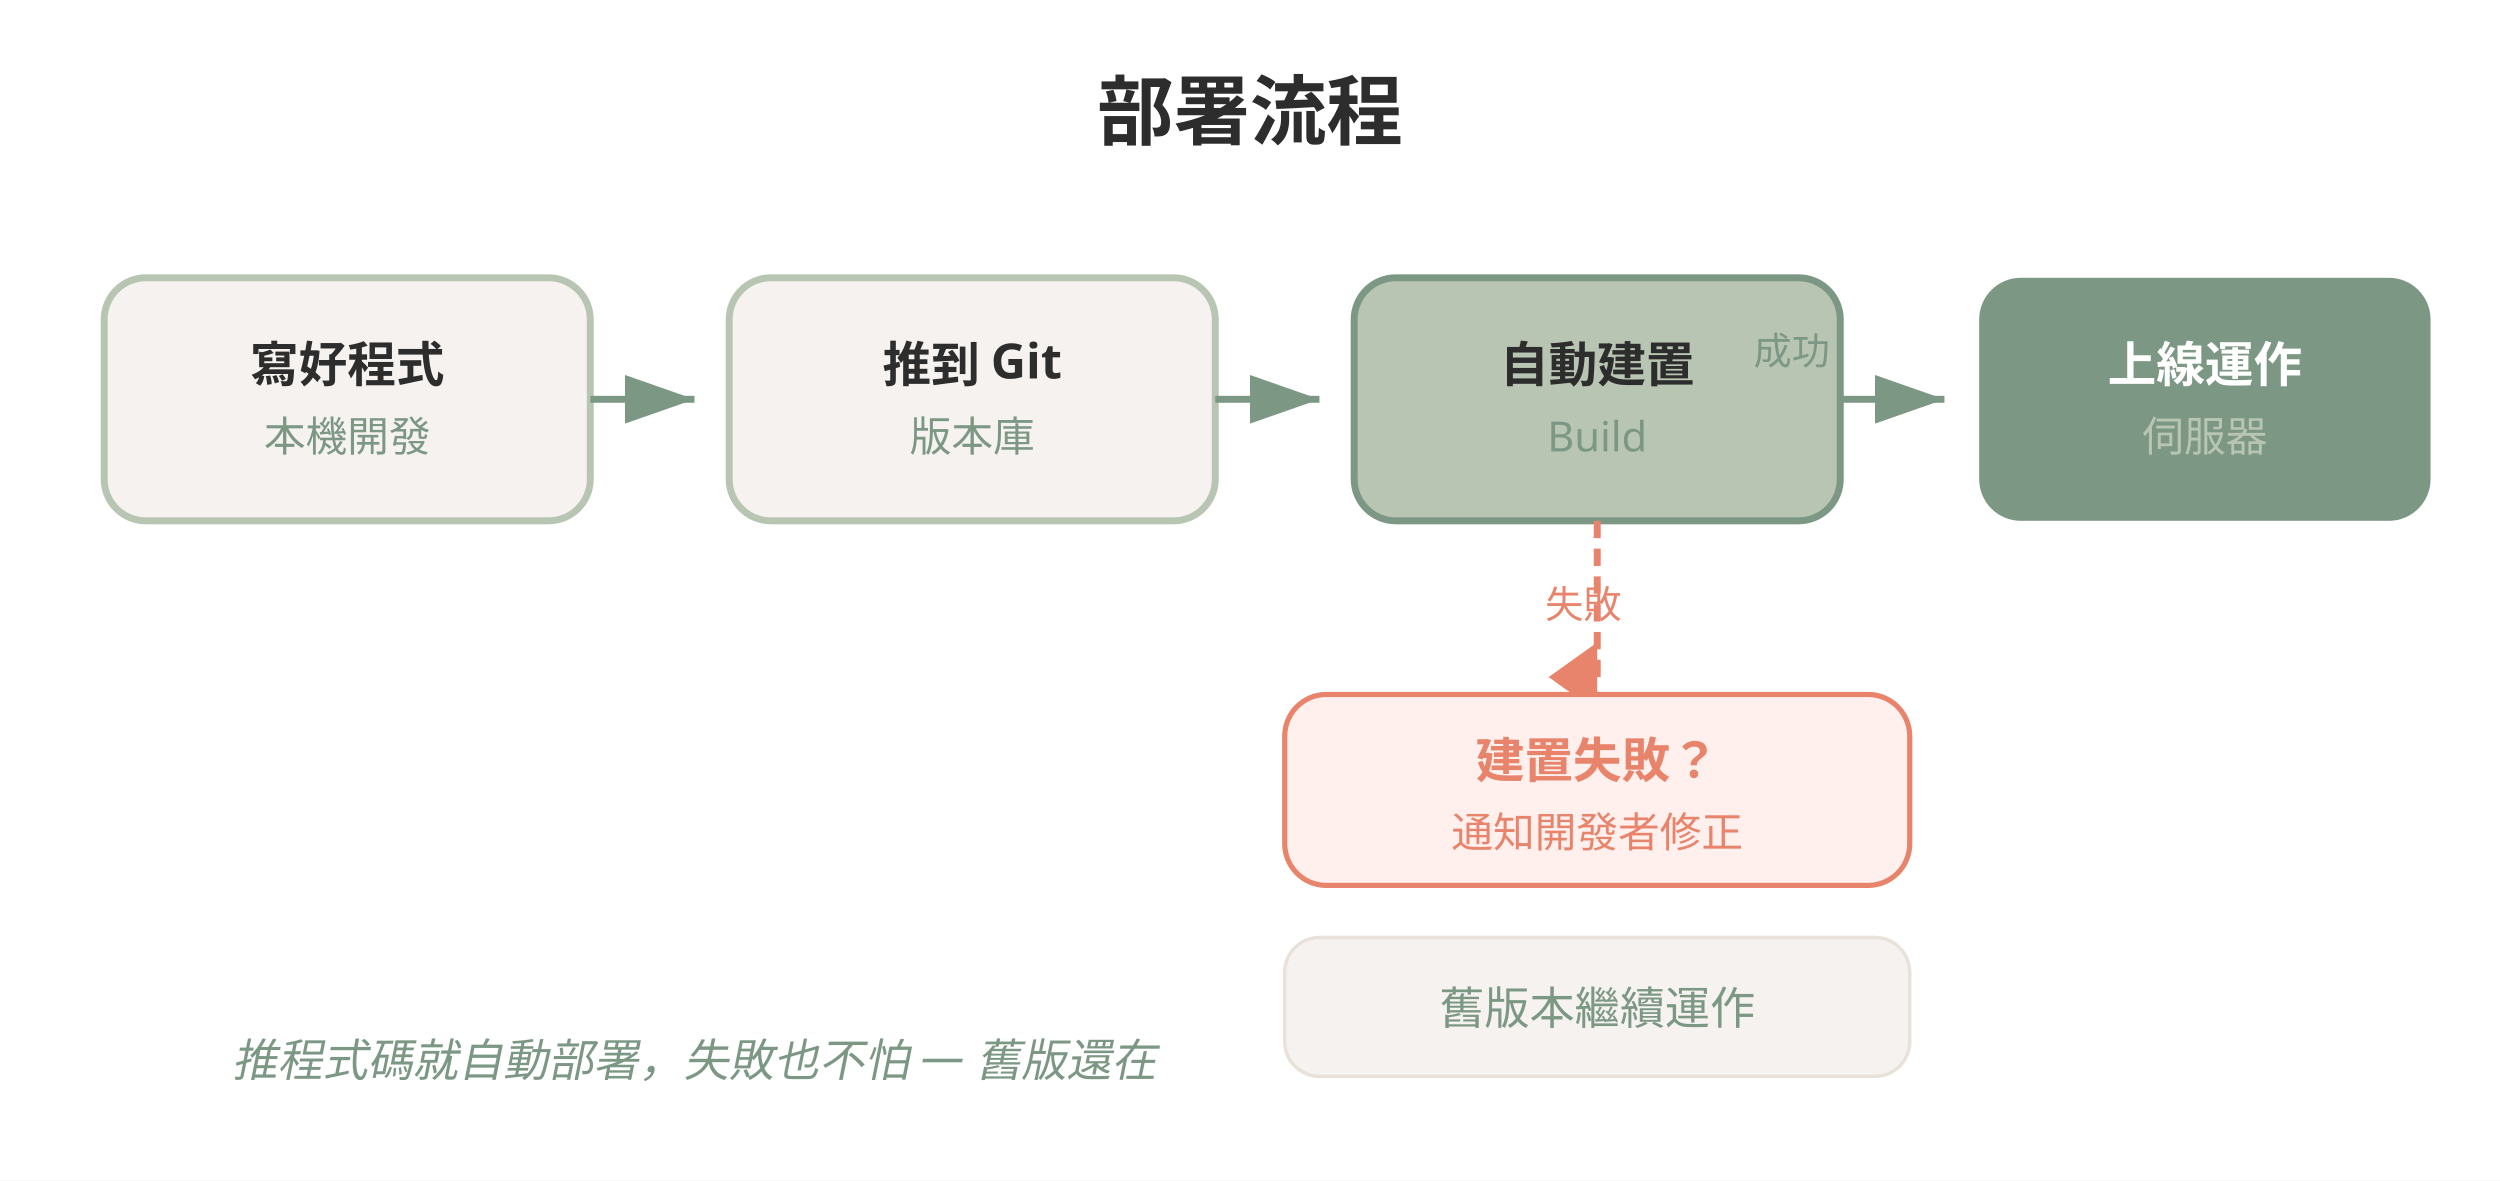
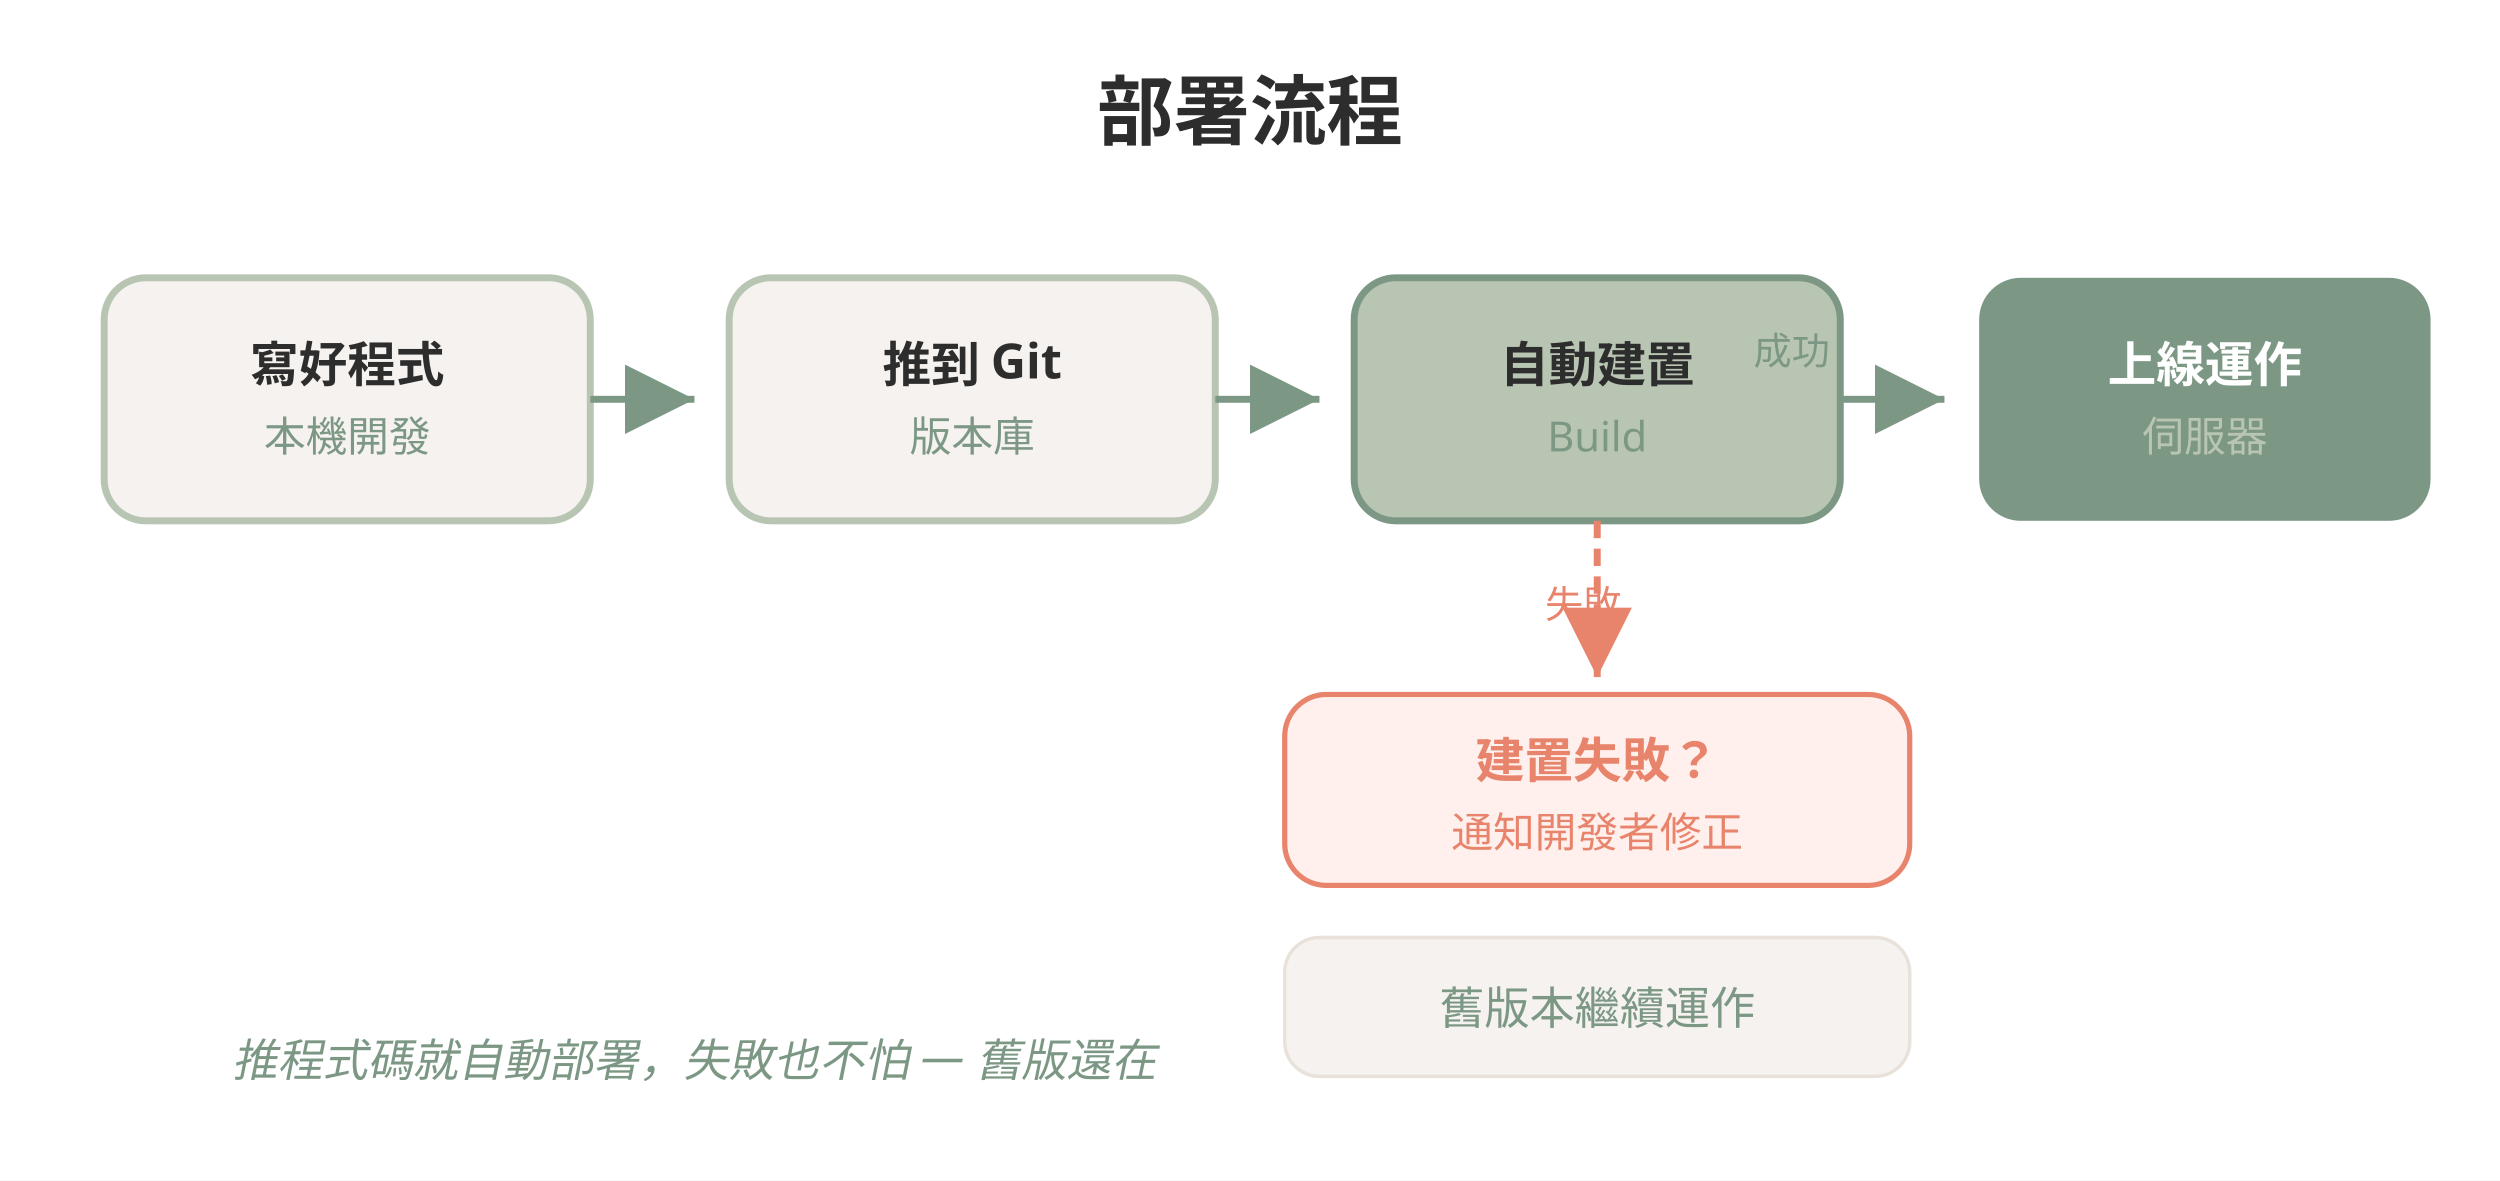
<svg xmlns="http://www.w3.org/2000/svg" width="720" height="340" viewBox="0 0 720 340">
  <rect width="720" height="340" fill="#FFFFFF" />
  <defs>
-     <marker id="arrow-r9" markerWidth="10" markerHeight="7" refX="10" refY="3.5" orient="auto">
-       <polygon points="0 0, 10 3.5, 0 7" fill="#7C9885" />
+     <marker id="arrow-r9" markerWidth="10" markerHeight="10" refX="10" refY="5" orient="auto">
+       <polygon points="0 0, 10 5, 0 10" fill="#7C9885" />
    </marker>
-     <marker id="arrow-d9" markerWidth="10" markerHeight="7" refX="5" refY="0" orient="auto">
-       <polygon points="0 0, 10 0, 5 7" fill="#E8846B" />
+     <marker id="arrow-d9" markerWidth="10" markerHeight="10" refX="10" refY="5" orient="auto">
+       <polygon points="0 0, 10 5, 0 10" fill="#E8846B" />
    </marker>
  </defs>
  <text x="360" y="40" font-family="PingFang TC, Noto Sans TC, sans-serif" font-size="22" font-weight="bold" fill="#2D2D2D" text-anchor="middle">部署流程</text>
  <rect x="30" y="80" width="140" height="70" rx="12" fill="#F5F2EF" stroke="#B8C5B2" stroke-width="2" />
  <text x="100" y="110" font-family="PingFang TC, Noto Sans TC, sans-serif" font-size="14" font-weight="bold" fill="#2D2D2D" text-anchor="middle">寫好程式</text>
  <text x="100" y="130" font-family="PingFang TC, Noto Sans TC, sans-serif" font-size="12" fill="#7C9885" text-anchor="middle">本機開發</text>
  <line x1="170" y1="115" x2="200" y2="115" stroke="#7C9885" stroke-width="2" marker-end="url(#arrow-r9)" />
  <rect x="210" y="80" width="140" height="70" rx="12" fill="#F5F2EF" stroke="#B8C5B2" stroke-width="2" />
  <text x="280" y="110" font-family="PingFang TC, Noto Sans TC, sans-serif" font-size="14" font-weight="bold" fill="#2D2D2D" text-anchor="middle">推到 Git</text>
  <text x="280" y="130" font-family="PingFang TC, Noto Sans TC, sans-serif" font-size="12" fill="#7C9885" text-anchor="middle">版本庫</text>
  <line x1="350" y1="115" x2="380" y2="115" stroke="#7C9885" stroke-width="2" marker-end="url(#arrow-r9)" />
  <rect x="390" y="80" width="140" height="70" rx="12" fill="#B8C5B2" stroke="#7C9885" stroke-width="2" />
  <text x="460" y="110" font-family="PingFang TC, Noto Sans TC, sans-serif" font-size="14" font-weight="bold" fill="#2D2D2D" text-anchor="middle">自動建置</text>
  <text x="460" y="130" font-family="PingFang TC, Noto Sans TC, sans-serif" font-size="12" fill="#7C9885" text-anchor="middle">Build</text>
  <line x1="530" y1="115" x2="560" y2="115" stroke="#7C9885" stroke-width="2" marker-end="url(#arrow-r9)" />
  <rect x="570" y="80" width="130" height="70" rx="12" fill="#7C9885" />
  <text x="635" y="110" font-family="PingFang TC, Noto Sans TC, sans-serif" font-size="14" font-weight="bold" fill="#FFFFFF" text-anchor="middle">上線運作</text>
  <text x="635" y="130" font-family="PingFang TC, Noto Sans TC, sans-serif" font-size="12" fill="#B8C5B2" text-anchor="middle">伺服器</text>
  <line x1="460" y1="150" x2="460" y2="195" stroke="#E8846B" stroke-width="2" stroke-dasharray="5,3" marker-end="url(#arrow-d9)" />
  <rect x="370" y="200" width="180" height="55" rx="12" fill="#FFF0ED" stroke="#E8846B" stroke-width="1.5" />
  <text x="460" y="224" font-family="PingFang TC, Noto Sans TC, sans-serif" font-size="14" font-weight="bold" fill="#E8846B" text-anchor="middle">建置失敗？</text>
  <text x="460" y="244" font-family="PingFang TC, Noto Sans TC, sans-serif" font-size="12" fill="#E8846B" text-anchor="middle">通知開發者修正</text>
  <rect x="370" y="270" width="180" height="40" rx="10" fill="#F5F2EF" stroke="#E8E2DA" stroke-width="1" />
  <text x="460" y="295" font-family="PingFang TC, Noto Sans TC, sans-serif" font-size="13" fill="#7C9885" text-anchor="middle">舊版本繼續運作</text>
  <text x="505" y="105" font-family="PingFang TC, Noto Sans TC, sans-serif" font-size="11" fill="#7C9885">成功</text>
  <text x="445" y="178" font-family="PingFang TC, Noto Sans TC, sans-serif" font-size="11" fill="#E8846B">失敗</text>
  <text x="200" y="310" font-family="PingFang TC, Noto Sans TC, sans-serif" font-size="13" fill="#7C9885" text-anchor="middle" font-style="italic">推程式碼就自動部署，失敗也不怕 — 舊版還在</text>
</svg>
